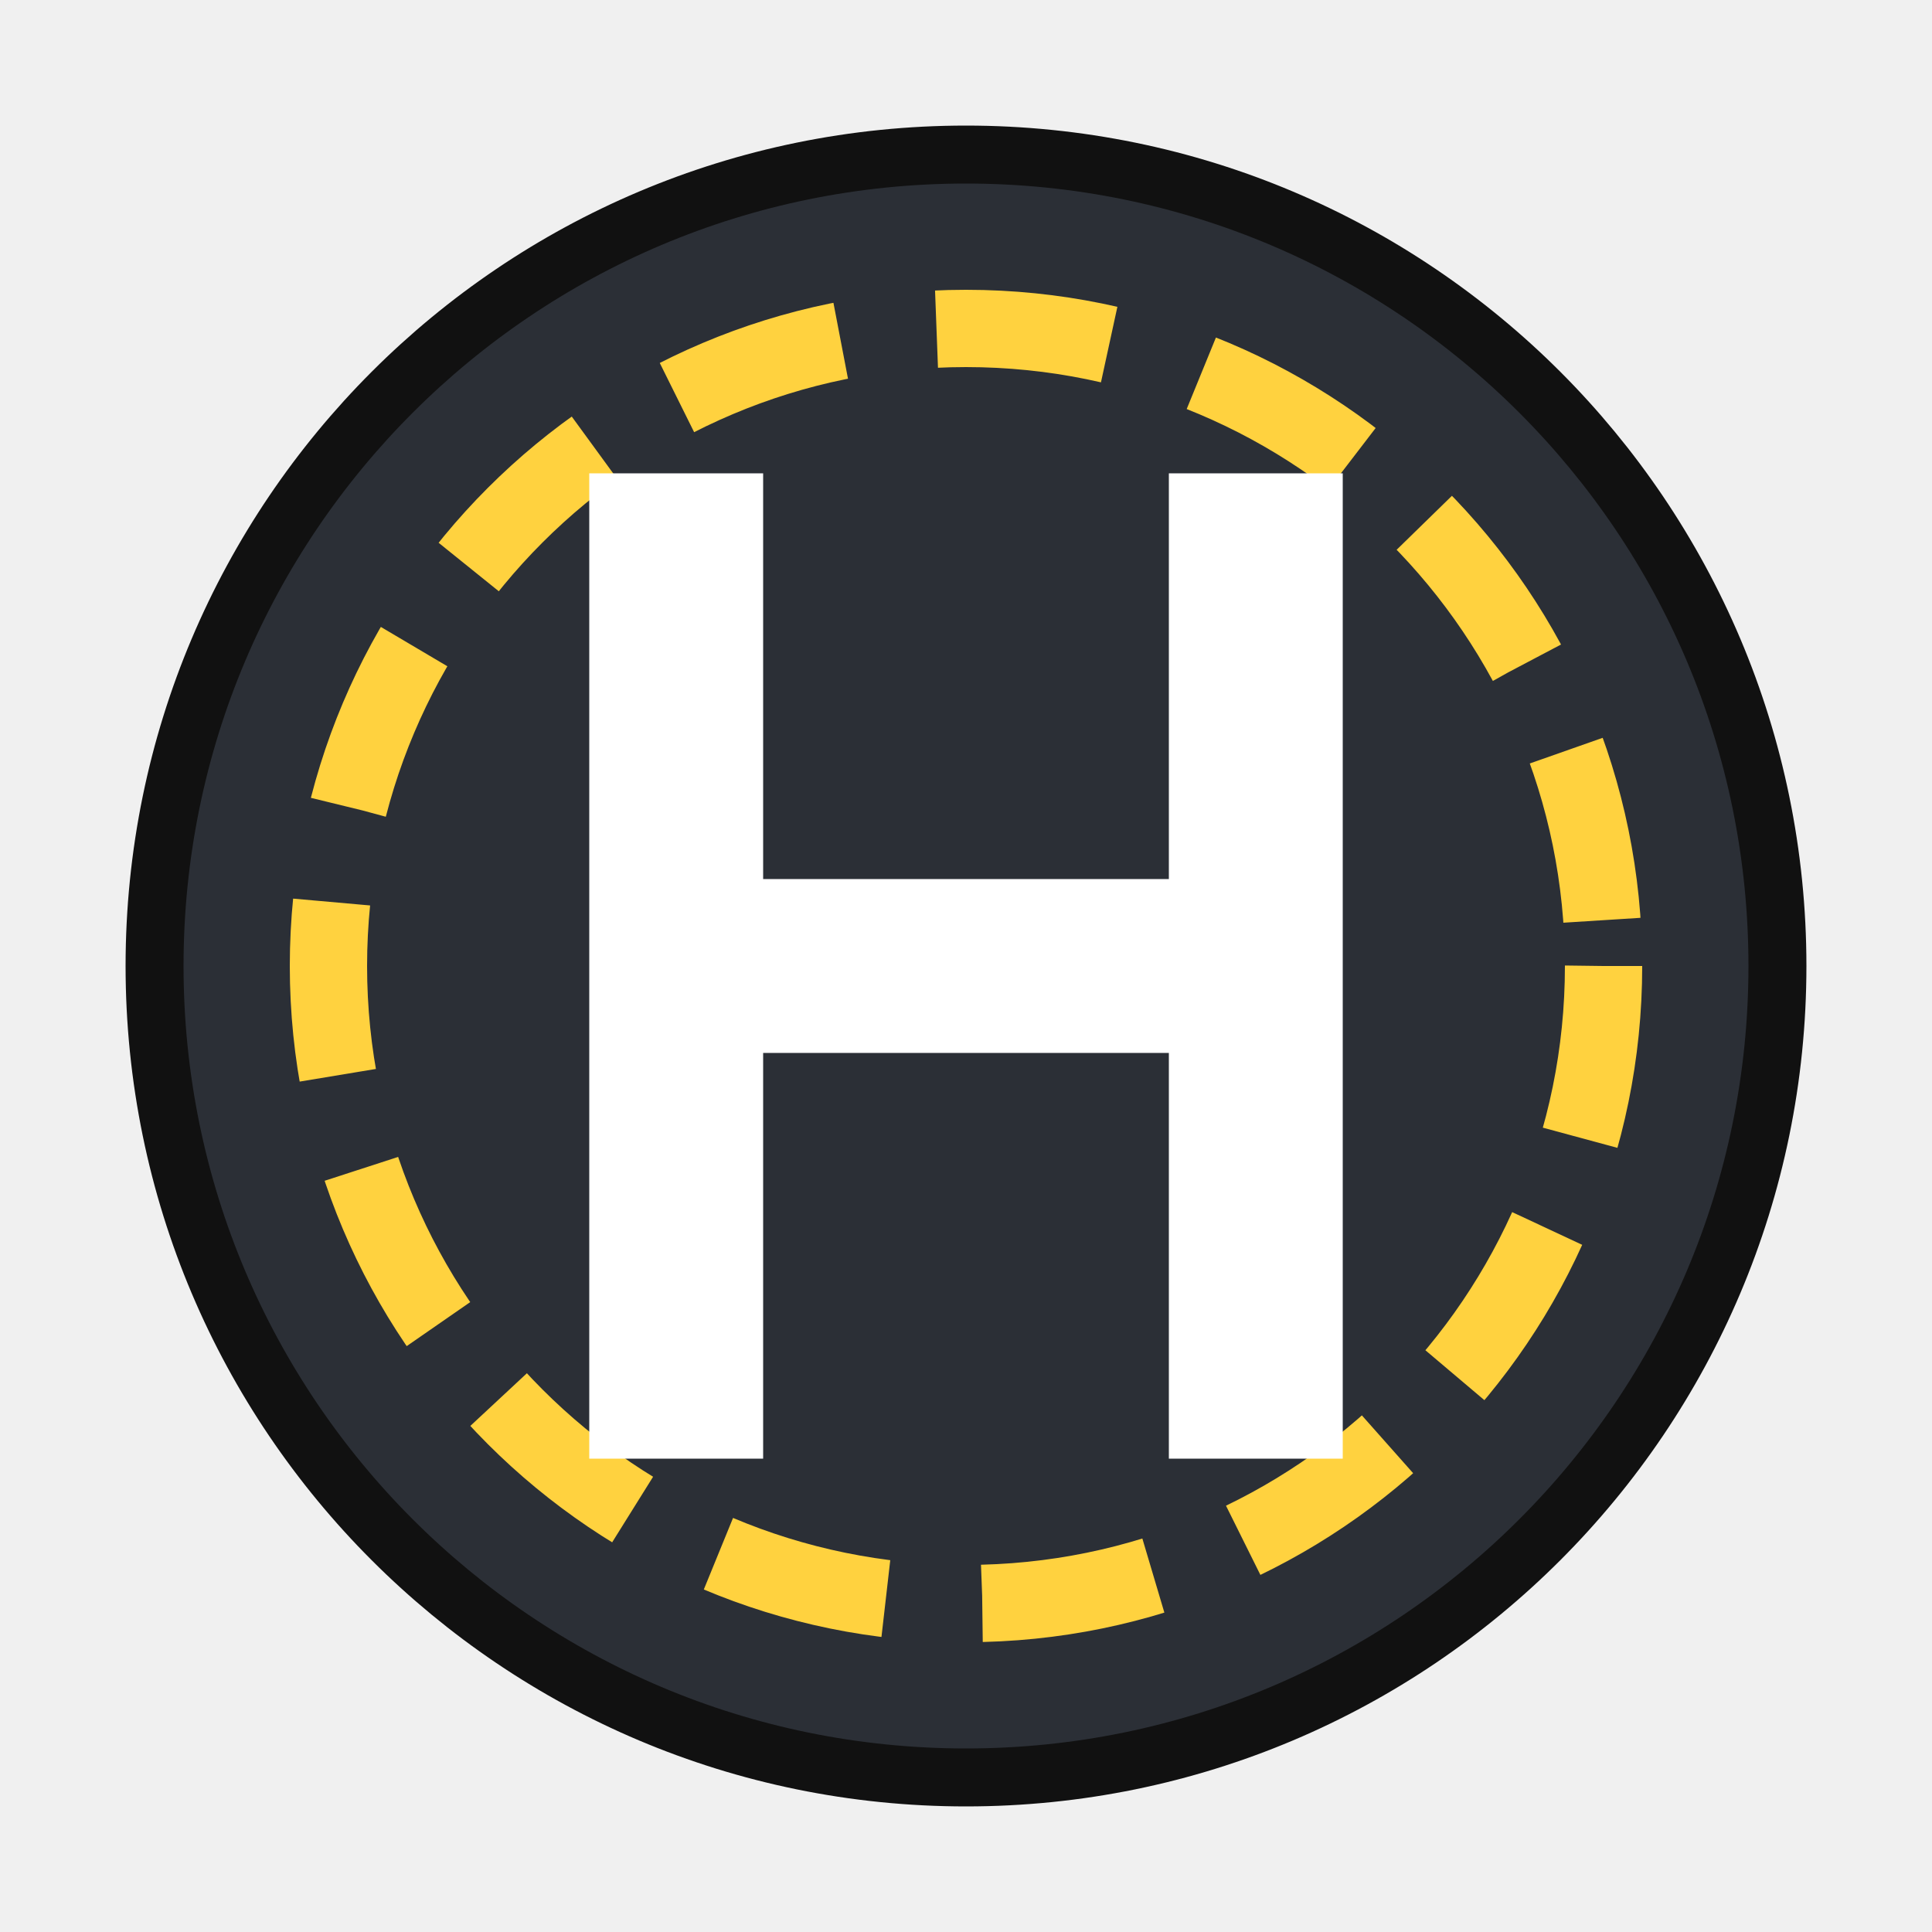
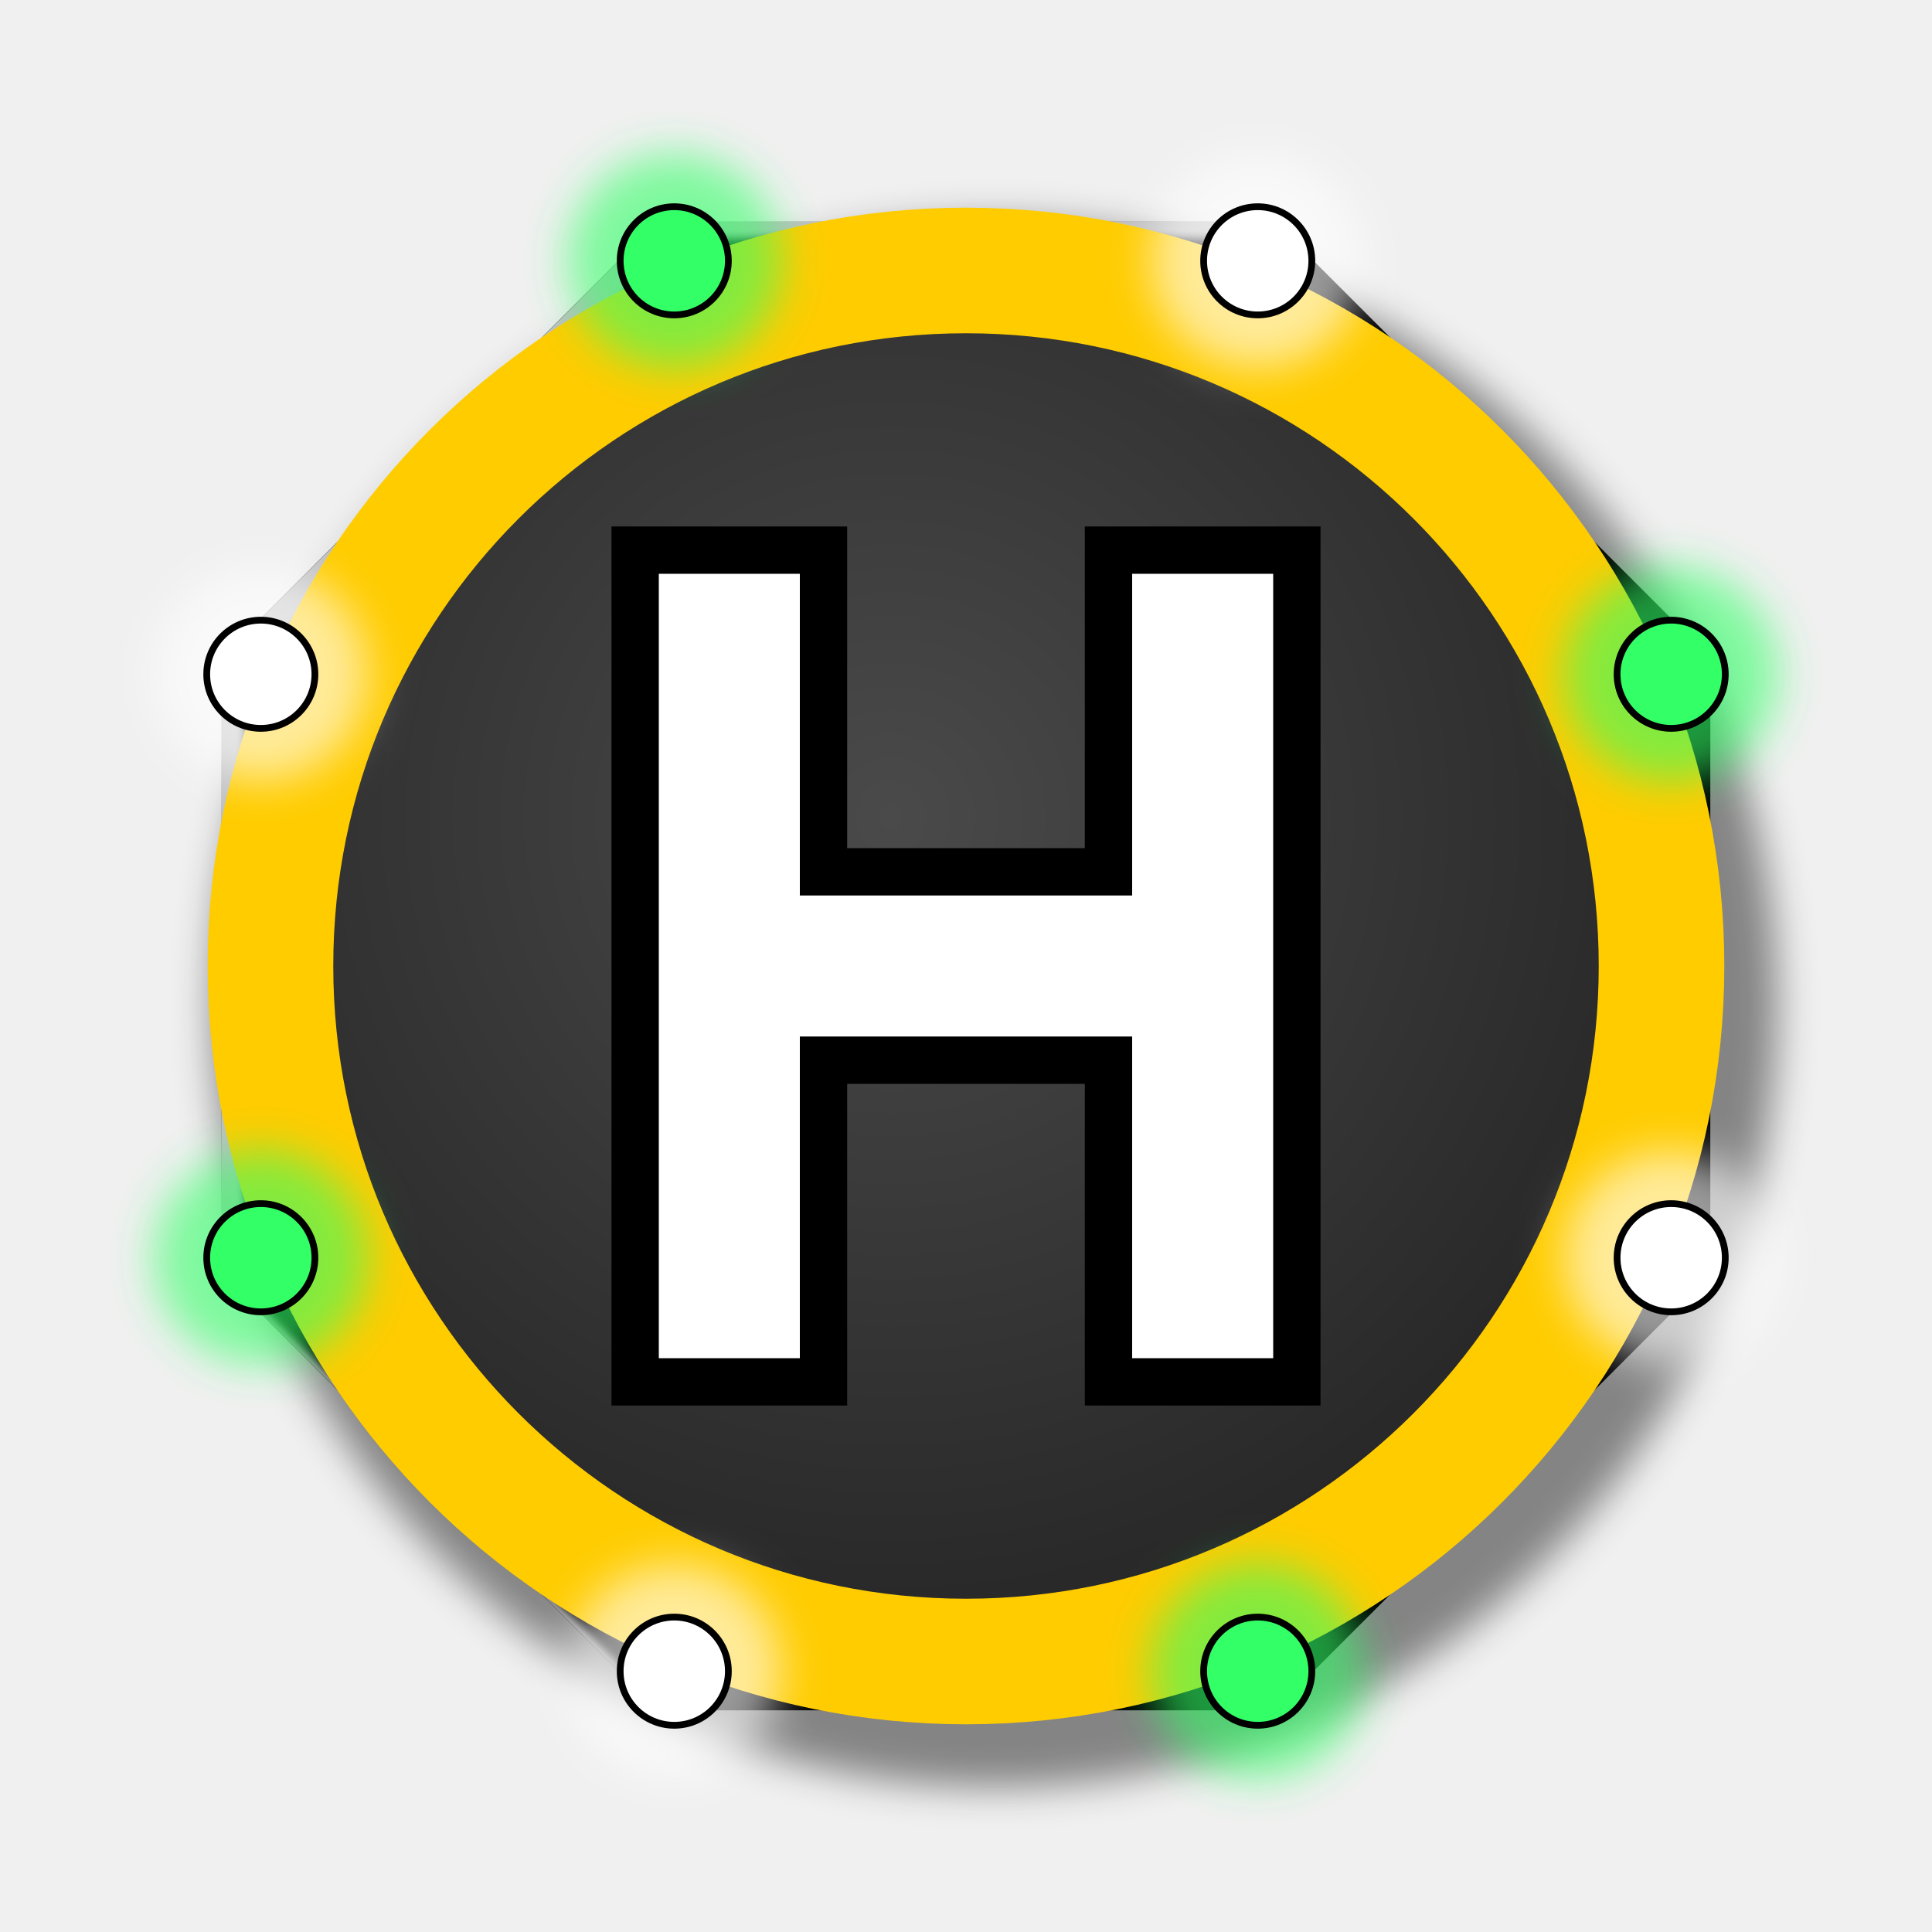
<svg xmlns="http://www.w3.org/2000/svg" width="200" height="200" viewBox="0 0 200 200">
-   <circle cx="100" cy="100" r="84" fill="#2b2f36" stroke="#111" stroke-width="6" />
-   <circle cx="100" cy="100" r="66" fill="none" stroke="#ffd23f" stroke-width="8" stroke-dasharray="18 10" />
-   <path d="M70 58 V142 M130 58 V142 M70 100 H130" stroke="#ffffff" stroke-width="18" stroke-linecap="square" fill="none" />
+   <defs>
+     <linearGradient id="metalH" x1="0" y1="0" x2="1" y2="0">
+       <stop offset="0" stop-color="#000" />
+       <stop offset="0.35" stop-color="#999" />
+       <stop offset="0.63" stop-color="#666" />
+       <stop offset="1" stop-color="#000" />
+     </linearGradient>
+     <linearGradient id="metalV" x1="0" y1="0" x2="0" y2="1">
+       <stop offset="0" stop-color="#ccc" />
+       <stop offset="0.5" stop-color="#888" />
+       <stop offset="1" stop-color="#444" />
+     </linearGradient>
+     <radialGradient id="metalR" cx="0.4" cy="0.35" r="0.7">
+       <stop offset="0" stop-color="#ddd" />
+       <stop offset="0.5" stop-color="#888" />
+       <stop offset="1" stop-color="#333" />
+     </radialGradient>
+     <radialGradient id="glass" cx="0.4" cy="0.35" r="0.75">
+       <stop offset="0" stop-color="#e6ffff" stop-opacity="0.55" />
+       <stop offset="0.7" stop-color="#33ccff" stop-opacity="0.3" />
+       <stop offset="1" stop-color="#006699" stop-opacity="0.6" />
+     </radialGradient>
+     <radialGradient id="cyanHalo" cx="0.5" cy="0.5" r="0.5">
+       <stop offset="0.55" stop-color="#00ffff" stop-opacity="0.8" />
+       <stop offset="1" stop-color="#00ffff" stop-opacity="0" />
+     </radialGradient>
+     <radialGradient id="asphalt" cx="0.45" cy="0.4" r="0.7">
+       <stop offset="0" stop-color="#4a4a4a" />
+       <stop offset="1" stop-color="#1e1e1e" />
+     </radialGradient>
+     <filter id="soft" x="-50%" y="-50%" width="200%" height="200%">
+       <feGaussianBlur stdDeviation="2" />
+     </filter>
+     <filter id="glow" x="-100%" y="-100%" width="300%" height="300%">
+       <feGaussianBlur stdDeviation="2.2" />
+     </filter>
+     <filter id="f1" x="-30%" y="-30%" width="160%" height="160%" color-interpolation-filters="sRGB">
+       <feGaussianBlur in="SourceAlpha" stdDeviation="0.45" result="bb" />
+       <feOffset in="bb" dx="2.43" dy="1.76" result="bo1" />
+       <feComposite in="SourceAlpha" in2="bo1" operator="arithmetic" k2="1" k3="-1" result="hiA" />
+       <feFlood flood-color="#ffffff" flood-opacity="0.75" />
+       <feComposite in2="hiA" operator="in" result="hiC" />
+       <feOffset in="bb" dx="-2.43" dy="-1.76" result="bo2" />
+       <feComposite in="SourceAlpha" in2="bo2" operator="arithmetic" k2="1" k3="-1" result="shA" />
+       <feFlood flood-color="#000000" flood-opacity="0.75" />
+       <feComposite in2="shA" operator="in" result="shC" />
+       <feComposite in="hiC" in2="SourceAlpha" operator="in" result="hiCx" />
+       <feComposite in="shC" in2="SourceAlpha" operator="in" result="shCx" />
+       <feMerge>
+         <feMergeNode in="SourceGraphic" />
+         <feMergeNode in="hiCx" />
+         <feMergeNode in="shCx" />
+       </feMerge>
+     </filter>
+   </defs>
+   <circle cx="103" cy="104" r="81" fill="#000" opacity="0.45" filter="url(#soft)" />
+   <polygon points="175.8,131.4 131.4,175.8 68.6,175.8 24.2,131.4 24.2,68.6 68.6,24.2 131.4,24.2 175.8,68.6" fill="url(#metalV)" stroke="#000" stroke-width="2.5" filter="url(#f1)" />
+   <circle cx="100" cy="100" r="76" fill="url(#asphalt)" stroke="#000" stroke-width="1.5" />
+   <circle cx="100" cy="100" r="72" fill="none" stroke="#ffcc00" stroke-width="13.0" />
+   <path d="M75.5,66.7 V133.3 M124.5,66.7 V133.3 M75.5,100.0 H124.5" stroke="#000" stroke-width="24.4" stroke-linecap="square" />
+   <path d="M75.5,66.7 V133.3 M124.5,66.7 V133.3 M75.5,100.0 H124.5" stroke="#fff" stroke-width="14.6" stroke-linecap="square" />
+   <circle cx="173.0" cy="130.2" r="11.1" fill="#ffffff" opacity="0.6" filter="url(#glow)" />
+   <circle cx="173.0" cy="130.2" r="5.6" fill="#ffffff" stroke="#000" stroke-width="0.7" />
+   <circle cx="130.2" cy="173.0" r="11.1" fill="#33ff66" opacity="0.6" filter="url(#glow)" />
+   <circle cx="130.2" cy="173.0" r="5.6" fill="#33ff66" stroke="#000" stroke-width="0.7" />
+   <circle cx="69.8" cy="173.0" r="11.1" fill="#ffffff" opacity="0.6" filter="url(#glow)" />
+   <circle cx="69.8" cy="173.0" r="5.6" fill="#ffffff" stroke="#000" stroke-width="0.7" />
+   <circle cx="27.0" cy="130.2" r="11.1" fill="#33ff66" opacity="0.6" filter="url(#glow)" />
+   <circle cx="27.0" cy="130.2" r="5.6" fill="#33ff66" stroke="#000" stroke-width="0.7" />
+   <circle cx="27.0" cy="69.8" r="11.1" fill="#ffffff" opacity="0.6" filter="url(#glow)" />
+   <circle cx="27.0" cy="69.8" r="5.6" fill="#ffffff" stroke="#000" stroke-width="0.7" />
+   <circle cx="69.8" cy="27.0" r="11.1" fill="#33ff66" opacity="0.6" filter="url(#glow)" />
+   <circle cx="69.8" cy="27.0" r="5.6" fill="#33ff66" stroke="#000" stroke-width="0.7" />
+   <circle cx="130.2" cy="27.0" r="11.1" fill="#ffffff" opacity="0.6" filter="url(#glow)" />
+   <circle cx="130.2" cy="27.0" r="5.6" fill="#ffffff" stroke="#000" stroke-width="0.7" />
+   <circle cx="173.0" cy="69.8" r="11.1" fill="#33ff66" opacity="0.6" filter="url(#glow)" />
+   <circle cx="173.0" cy="69.8" r="5.6" fill="#33ff66" stroke="#000" stroke-width="0.7" />
</svg>
